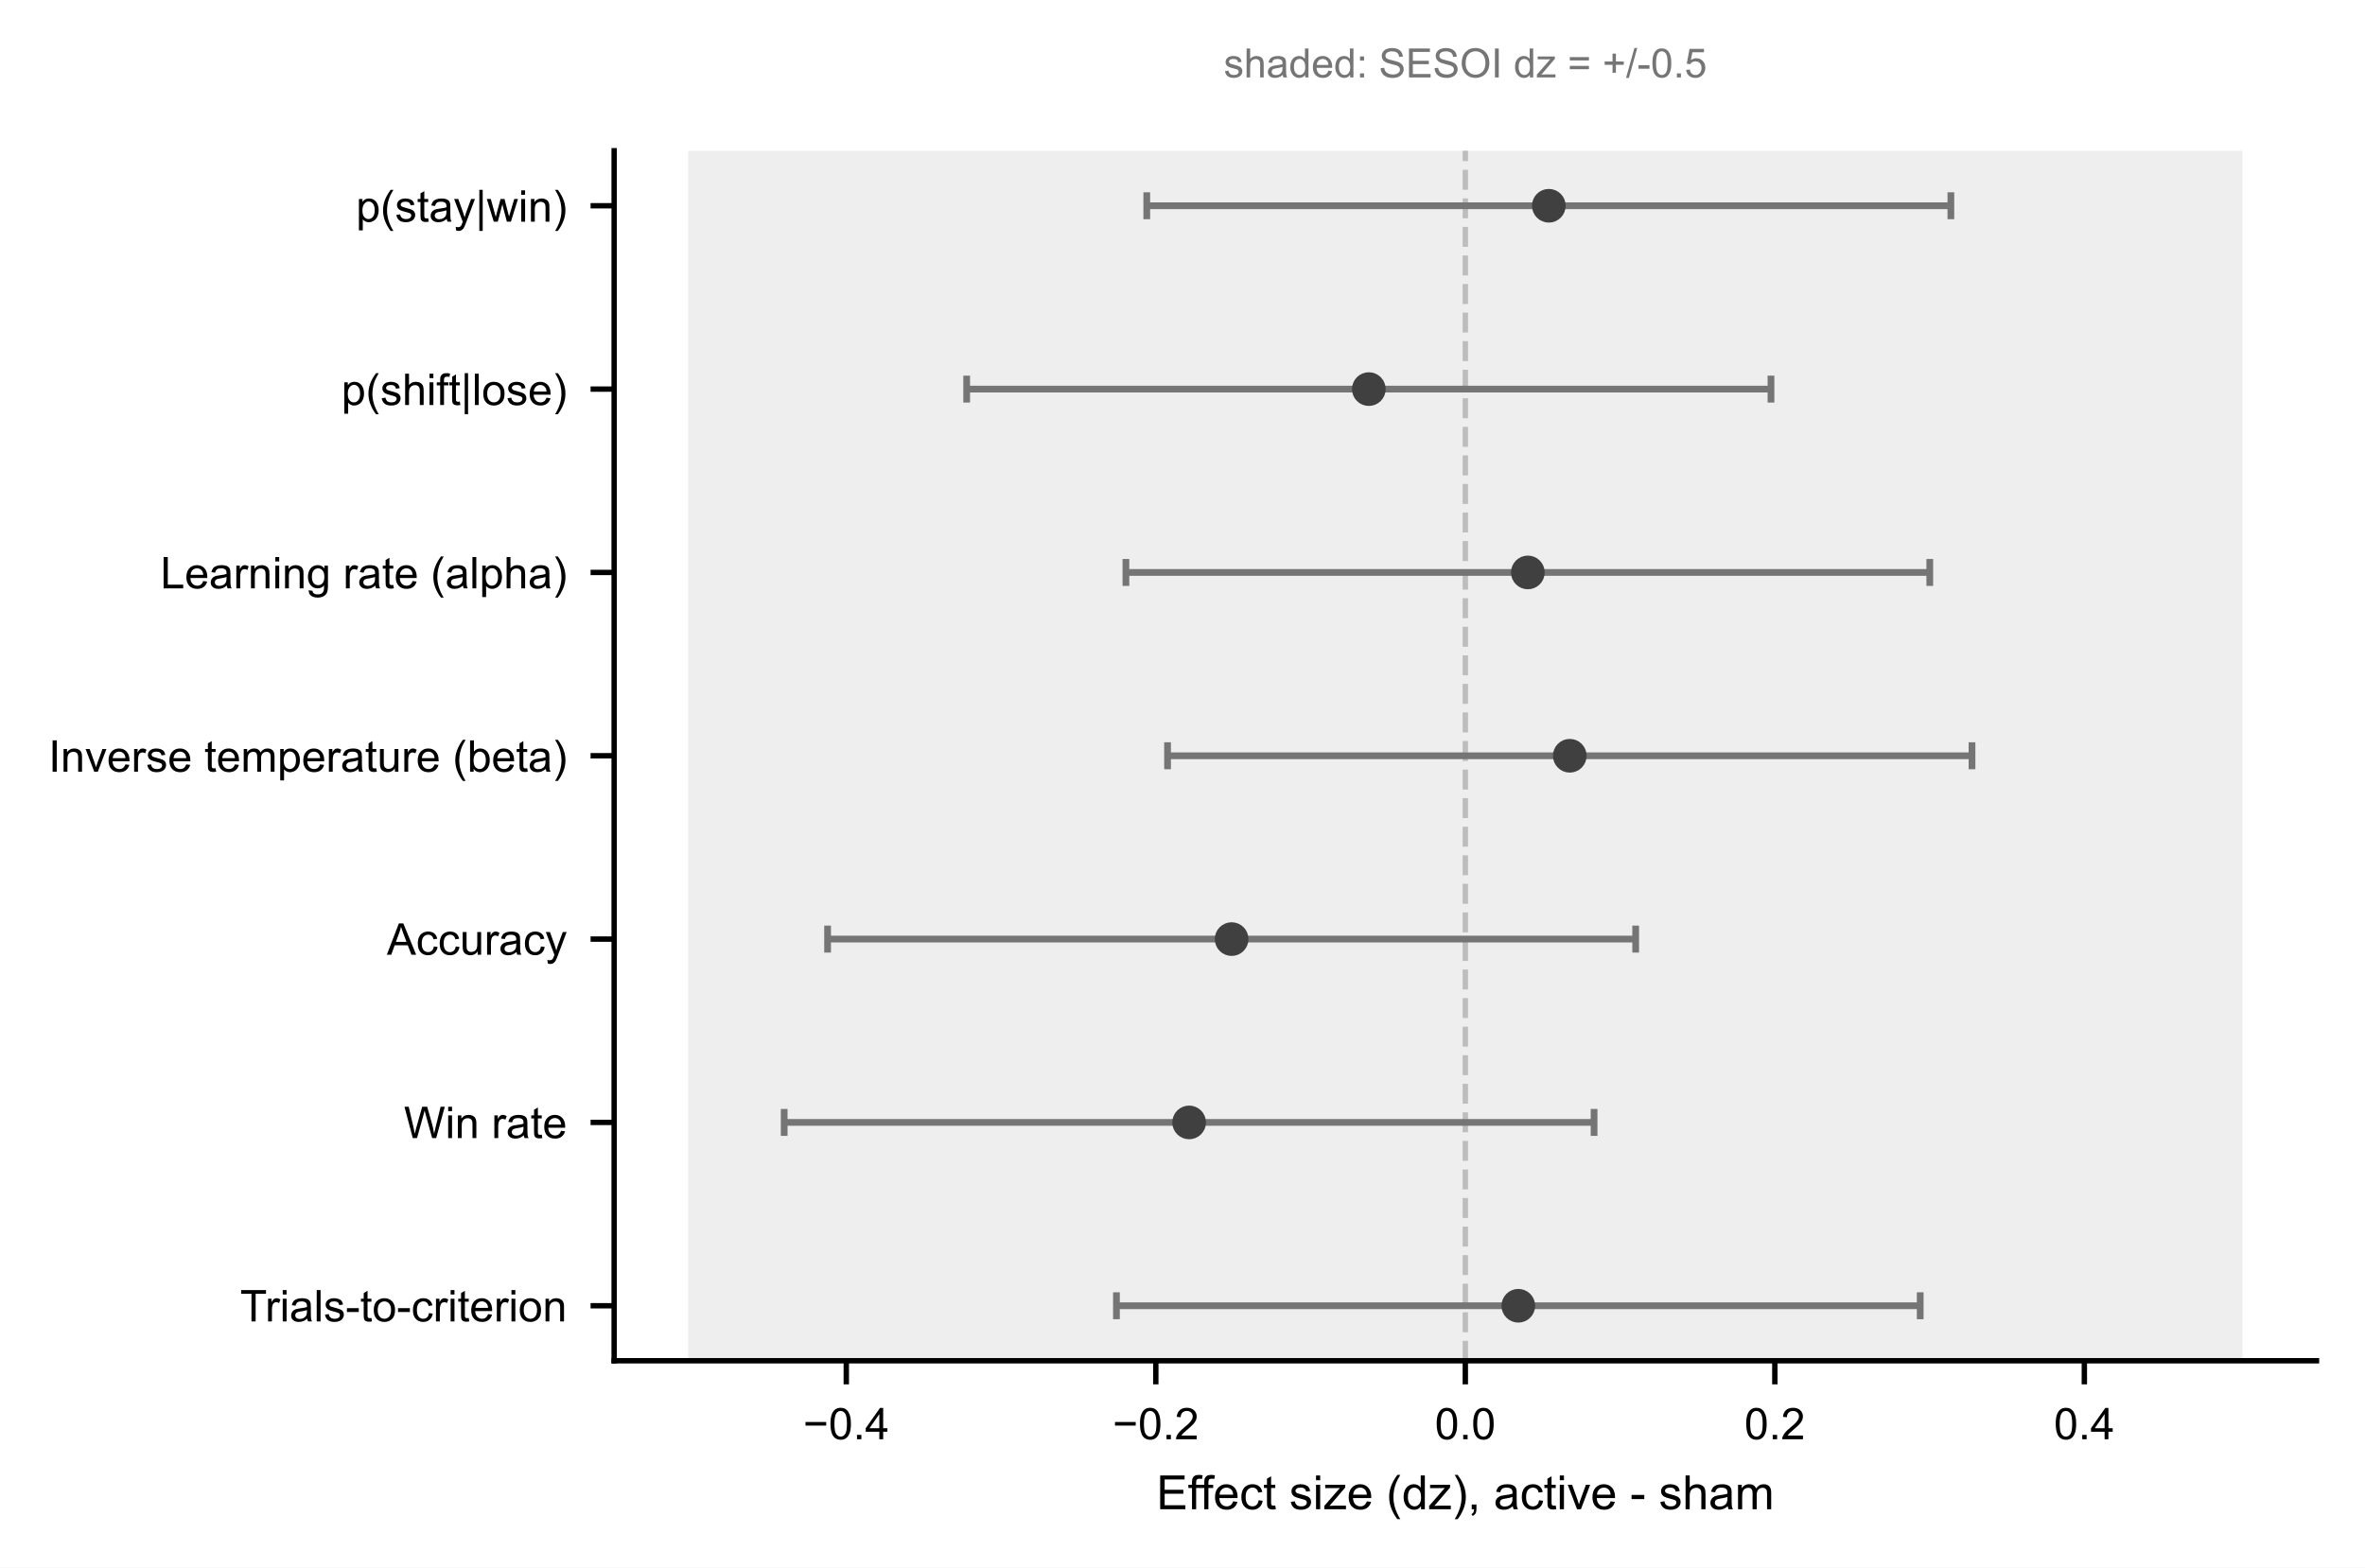
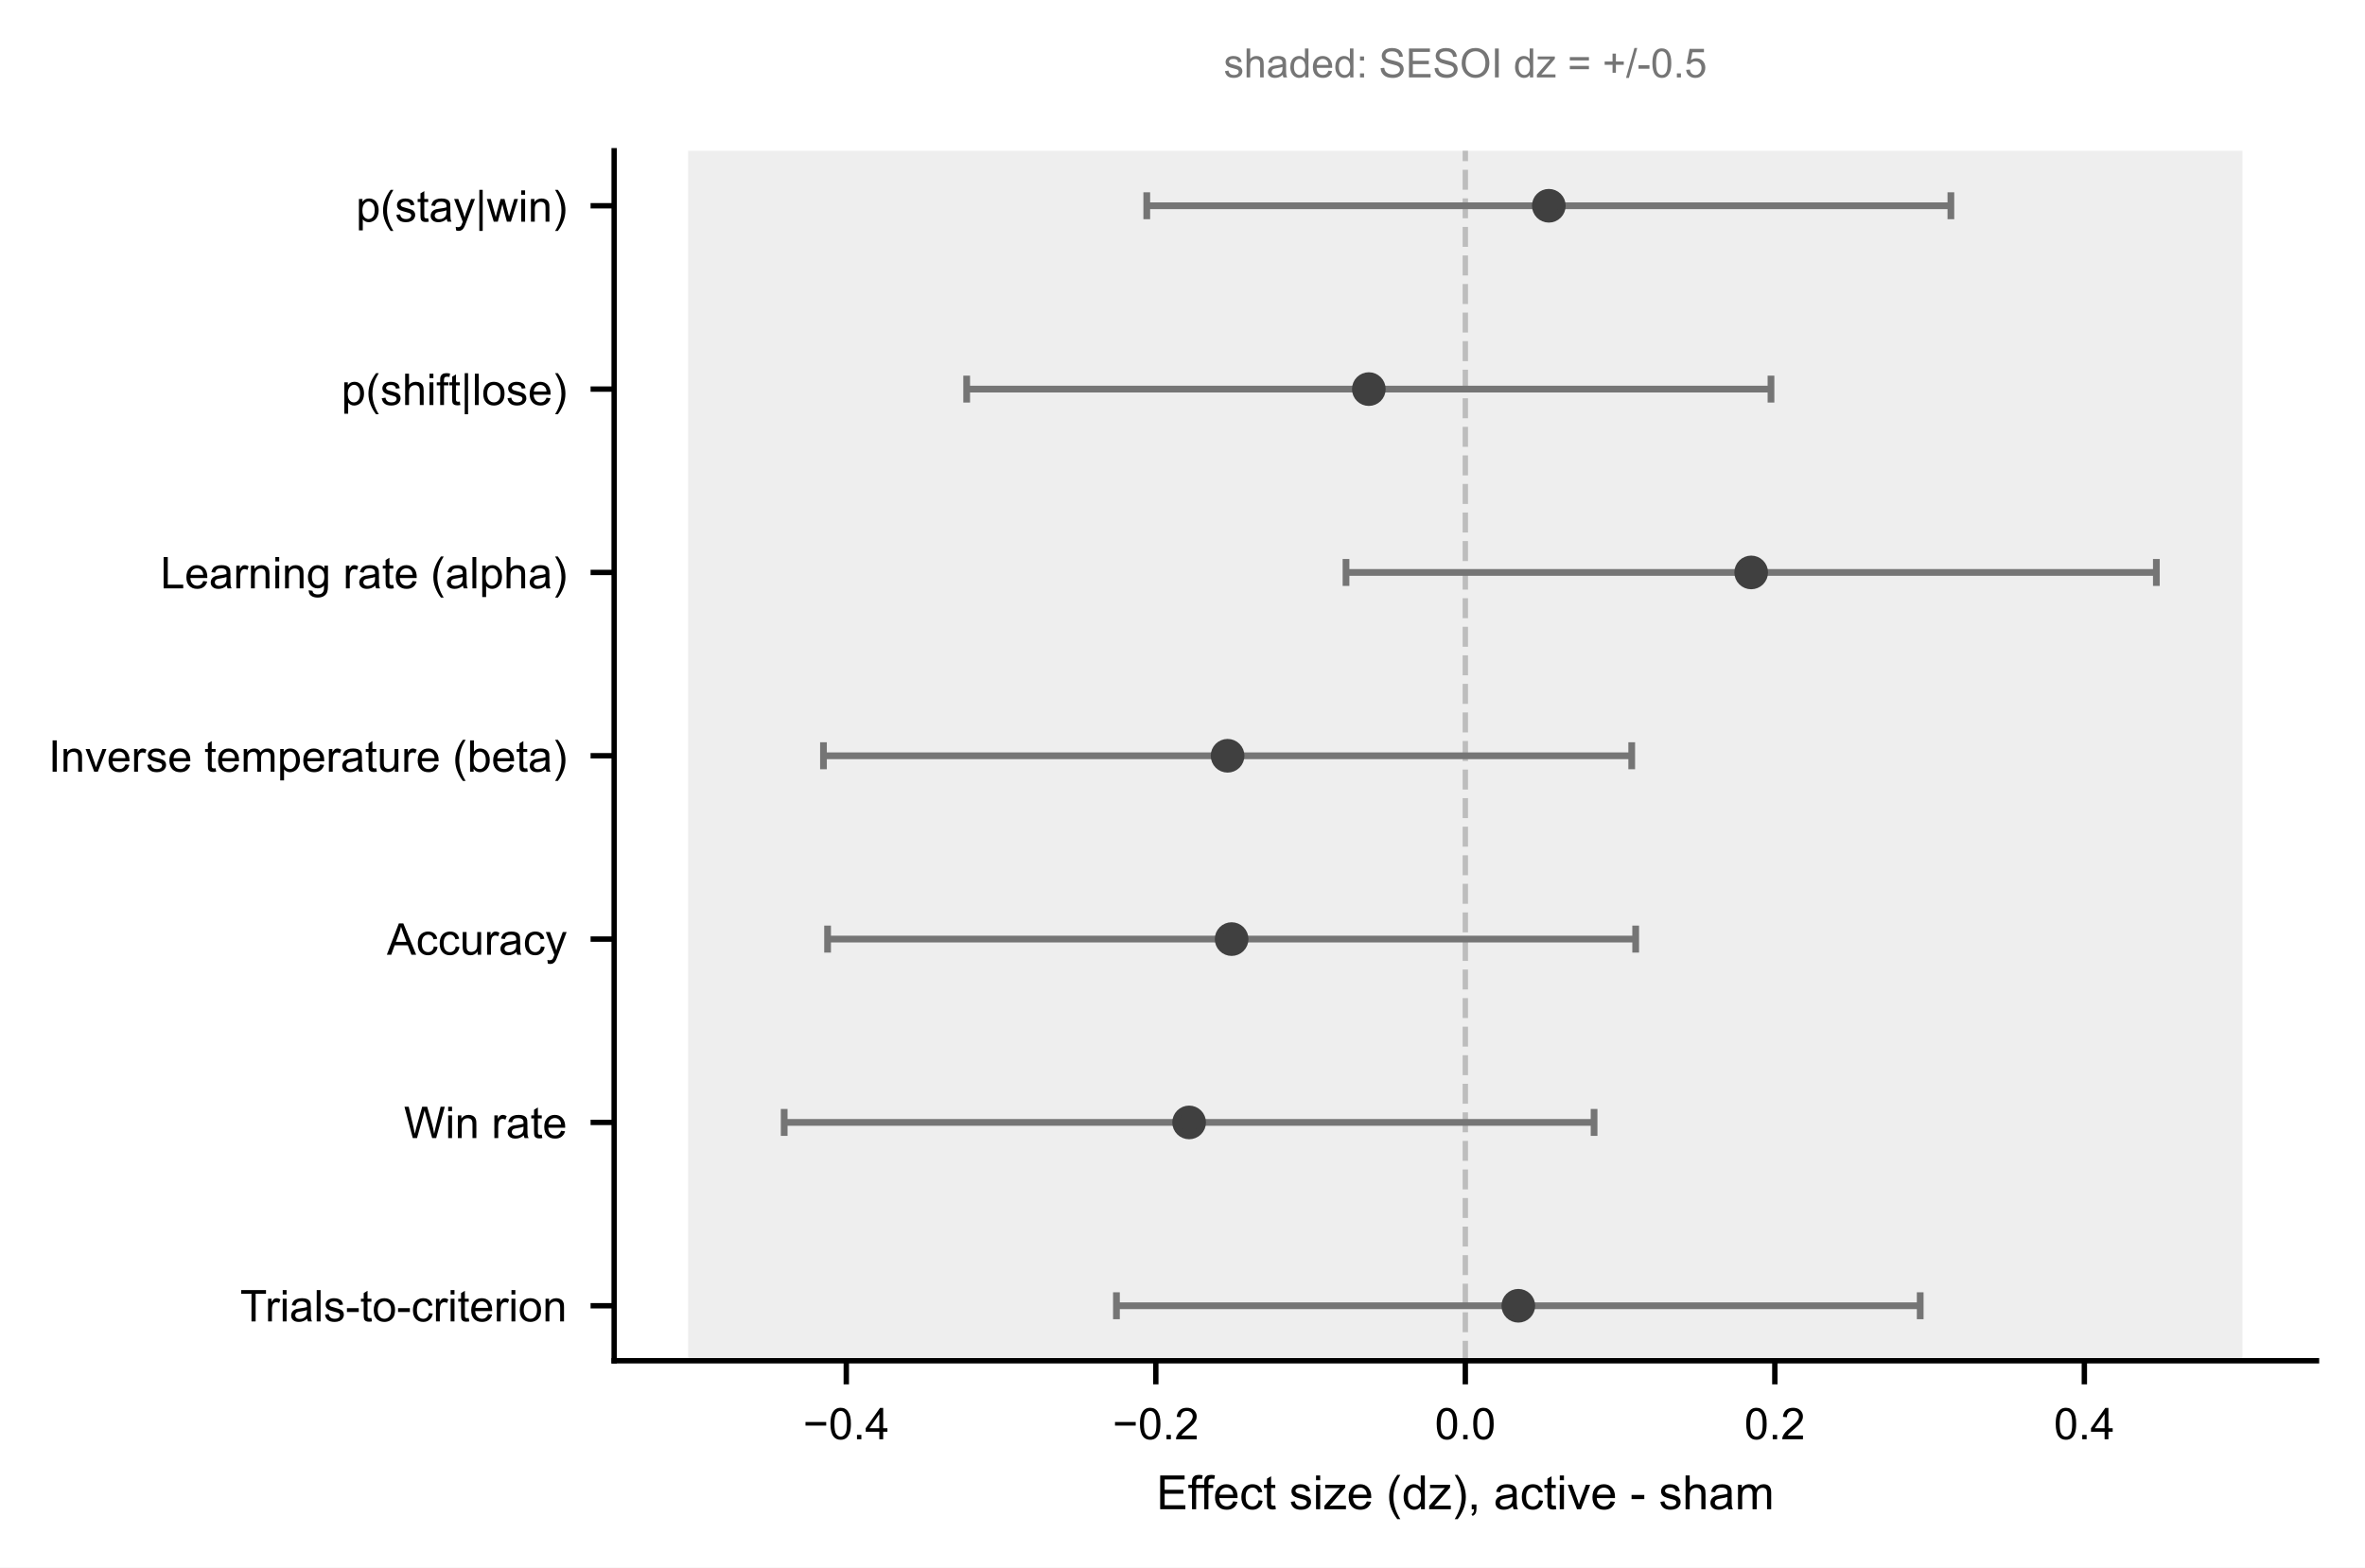
<svg xmlns="http://www.w3.org/2000/svg" xmlns:xlink="http://www.w3.org/1999/xlink" width="350.984pt" height="232.72pt" viewBox="0 0 350.984 232.72" version="1.1">
  <defs>
    <style type="text/css">*{stroke-linejoin: round; stroke-linecap: butt}</style>
  </defs>
  <g id="figure_1">
    <g id="patch_1">
      <path d="M 0 232.72  L 350.984 232.72  L 350.984 0  L 0 0  z " style="fill: #ffffff" />
    </g>
    <g id="axes_1">
      <g id="patch_2">
        <path d="M 91.146 202.007  L 343.784 202.007  L 343.784 22.381  L 91.146 22.381  z " style="fill: #ffffff" />
      </g>
      <g id="line2d_1">
-         <path d="M 217.465 202.007  L 217.465 22.381  " clip-path="url(#pb0125f6869)" style="fill: none; stroke-dasharray: 2.96,1.28; stroke-dashoffset: 0; stroke: #bdbdbd; stroke-width: 0.8" />
+         <path d="M 217.465 202.007  L 217.465 22.381  " clip-path="url(#p727f8e18e3)" style="fill: none; stroke-dasharray: 2.96,1.28; stroke-dashoffset: 0; stroke: #bdbdbd; stroke-width: 0.8" />
      </g>
      <g id="patch_3">
-         <path d="M 102.629 202.007  L 332.3 202.007  L 332.3 22.381  L 102.629 22.381  z " clip-path="url(#pb0125f6869)" style="fill: #bdbdbd; opacity: 0.25; stroke: #bdbdbd; stroke-linejoin: miter" />
+         <path d="M 102.629 202.007  L 332.3 202.007  L 332.3 22.381  L 102.629 22.381  z " clip-path="url(#p727f8e18e3)" style="fill: #bdbdbd; opacity: 0.25; stroke: #bdbdbd; stroke-linejoin: miter" />
      </g>
      <g id="matplotlib.axis_1">
        <g id="xtick_1">
          <g id="line2d_2">
            <defs>
-               <path id="mda15a20a2f" d="M 0 0  L 0 3.5  " style="stroke: #000000; stroke-width: 0.8" />
+               <path id="m4a86d0049e" d="M 0 0  L 0 3.5  " style="stroke: #000000; stroke-width: 0.8" />
            </defs>
            <g>
-               <use xlink:href="#mda15a20a2f" x="125.596" y="202.007" style="stroke: #000000; stroke-width: 0.8" />
+               <use xlink:href="#m4a86d0049e" x="125.596" y="202.007" style="stroke: #000000; stroke-width: 0.8" />
            </g>
          </g>
          <g id="text_1">
            <g transform="translate(119.1807 213.6593) scale(0.065 -0.065)">
              <defs>
                <path id="ArialMT-2212" d="M 3381 1997  L 356 1997  L 356 2522  L 3381 2522  L 3381 1997  z " transform="scale(0.015625)" />
                <path id="ArialMT-30" d="M 266 2259  Q 266 3072 433 3567  Q 600 4063 929 4331  Q 1259 4600 1759 4600  Q 2128 4600 2406 4451  Q 2684 4303 2865 4023  Q 3047 3744 3150 3342  Q 3253 2941 3253 2259  Q 3253 1453 3087 958  Q 2922 463 2592 192  Q 2263 -78 1759 -78  Q 1097 -78 719 397  Q 266 969 266 2259  z M 844 2259  Q 844 1131 1108 757  Q 1372 384 1759 384  Q 2147 384 2411 759  Q 2675 1134 2675 2259  Q 2675 3391 2411 3762  Q 2147 4134 1753 4134  Q 1366 4134 1134 3806  Q 844 3388 844 2259  z " transform="scale(0.015625)" />
                <path id="ArialMT-2e" d="M 581 0  L 581 641  L 1222 641  L 1222 0  L 581 0  z " transform="scale(0.015625)" />
                <path id="ArialMT-34" d="M 2069 0  L 2069 1097  L 81 1097  L 81 1613  L 2172 4581  L 2631 4581  L 2631 1613  L 3250 1613  L 3250 1097  L 2631 1097  L 2631 0  L 2069 0  z M 2069 1613  L 2069 3678  L 634 1613  L 2069 1613  z " transform="scale(0.015625)" />
              </defs>
              <use xlink:href="#ArialMT-2212" />
              <use xlink:href="#ArialMT-30" x="58.398" />
              <use xlink:href="#ArialMT-2e" x="114.014" />
              <use xlink:href="#ArialMT-34" x="141.797" />
            </g>
          </g>
        </g>
        <g id="xtick_2">
          <g id="line2d_3">
            <g>
-               <use xlink:href="#mda15a20a2f" x="171.531" y="202.007" style="stroke: #000000; stroke-width: 0.8" />
+               <use xlink:href="#m4a86d0049e" x="171.531" y="202.007" style="stroke: #000000; stroke-width: 0.8" />
            </g>
          </g>
          <g id="text_2">
            <g transform="translate(165.1148 213.6593) scale(0.065 -0.065)">
              <defs>
                <path id="ArialMT-32" d="M 3222 541  L 3222 0  L 194 0  Q 188 203 259 391  Q 375 700 629 1000  Q 884 1300 1366 1694  Q 2113 2306 2375 2664  Q 2638 3022 2638 3341  Q 2638 3675 2398 3904  Q 2159 4134 1775 4134  Q 1369 4134 1125 3890  Q 881 3647 878 3216  L 300 3275  Q 359 3922 746 4261  Q 1134 4600 1788 4600  Q 2447 4600 2831 4234  Q 3216 3869 3216 3328  Q 3216 3053 3103 2787  Q 2991 2522 2730 2228  Q 2469 1934 1863 1422  Q 1356 997 1212 845  Q 1069 694 975 541  L 3222 541  z " transform="scale(0.015625)" />
              </defs>
              <use xlink:href="#ArialMT-2212" />
              <use xlink:href="#ArialMT-30" x="58.398" />
              <use xlink:href="#ArialMT-2e" x="114.014" />
              <use xlink:href="#ArialMT-32" x="141.797" />
            </g>
          </g>
        </g>
        <g id="xtick_3">
          <g id="line2d_4">
            <g>
-               <use xlink:href="#mda15a20a2f" x="217.465" y="202.007" style="stroke: #000000; stroke-width: 0.8" />
+               <use xlink:href="#m4a86d0049e" x="217.465" y="202.007" style="stroke: #000000; stroke-width: 0.8" />
            </g>
          </g>
          <g id="text_3">
            <g transform="translate(212.9472 213.6593) scale(0.065 -0.065)">
              <use xlink:href="#ArialMT-30" />
              <use xlink:href="#ArialMT-2e" x="55.615" />
              <use xlink:href="#ArialMT-30" x="83.398" />
            </g>
          </g>
        </g>
        <g id="xtick_4">
          <g id="line2d_5">
            <g>
-               <use xlink:href="#mda15a20a2f" x="263.399" y="202.007" style="stroke: #000000; stroke-width: 0.8" />
+               <use xlink:href="#m4a86d0049e" x="263.399" y="202.007" style="stroke: #000000; stroke-width: 0.8" />
            </g>
          </g>
          <g id="text_4">
            <g transform="translate(258.8813 213.6593) scale(0.065 -0.065)">
              <use xlink:href="#ArialMT-30" />
              <use xlink:href="#ArialMT-2e" x="55.615" />
              <use xlink:href="#ArialMT-32" x="83.398" />
            </g>
          </g>
        </g>
        <g id="xtick_5">
          <g id="line2d_6">
            <g>
-               <use xlink:href="#mda15a20a2f" x="309.333" y="202.007" style="stroke: #000000; stroke-width: 0.8" />
+               <use xlink:href="#m4a86d0049e" x="309.333" y="202.007" style="stroke: #000000; stroke-width: 0.8" />
            </g>
          </g>
          <g id="text_5">
            <g transform="translate(304.8155 213.6593) scale(0.065 -0.065)">
              <use xlink:href="#ArialMT-30" />
              <use xlink:href="#ArialMT-2e" x="55.615" />
              <use xlink:href="#ArialMT-34" x="83.398" />
            </g>
          </g>
        </g>
        <g id="text_6">
          <g transform="translate(171.6267 224.0469) scale(0.07 -0.07)">
            <defs>
              <path id="ArialMT-45" d="M 506 0  L 506 4581  L 3819 4581  L 3819 4041  L 1113 4041  L 1113 2638  L 3647 2638  L 3647 2100  L 1113 2100  L 1113 541  L 3925 541  L 3925 0  L 506 0  z " transform="scale(0.015625)" />
              <path id="ArialMT-66" d="M 556 0  L 556 2881  L 59 2881  L 59 3319  L 556 3319  L 556 3672  Q 556 4006 616 4169  Q 697 4388 901 4523  Q 1106 4659 1475 4659  Q 1713 4659 2000 4603  L 1916 4113  Q 1741 4144 1584 4144  Q 1328 4144 1222 4034  Q 1116 3925 1116 3625  L 1116 3319  L 1763 3319  L 1763 2881  L 1116 2881  L 1116 0  L 556 0  z " transform="scale(0.015625)" />
              <path id="ArialMT-65" d="M 2694 1069  L 3275 997  Q 3138 488 2766 206  Q 2394 -75 1816 -75  Q 1088 -75 661 373  Q 234 822 234 1631  Q 234 2469 665 2931  Q 1097 3394 1784 3394  Q 2450 3394 2872 2941  Q 3294 2488 3294 1666  Q 3294 1616 3291 1516  L 816 1516  Q 847 969 1125 678  Q 1403 388 1819 388  Q 2128 388 2347 550  Q 2566 713 2694 1069  z M 847 1978  L 2700 1978  Q 2663 2397 2488 2606  Q 2219 2931 1791 2931  Q 1403 2931 1139 2672  Q 875 2413 847 1978  z " transform="scale(0.015625)" />
              <path id="ArialMT-63" d="M 2588 1216  L 3141 1144  Q 3050 572 2676 248  Q 2303 -75 1759 -75  Q 1078 -75 664 370  Q 250 816 250 1647  Q 250 2184 428 2587  Q 606 2991 970 3192  Q 1334 3394 1763 3394  Q 2303 3394 2647 3120  Q 2991 2847 3088 2344  L 2541 2259  Q 2463 2594 2264 2762  Q 2066 2931 1784 2931  Q 1359 2931 1093 2626  Q 828 2322 828 1663  Q 828 994 1084 691  Q 1341 388 1753 388  Q 2084 388 2306 591  Q 2528 794 2588 1216  z " transform="scale(0.015625)" />
              <path id="ArialMT-74" d="M 1650 503  L 1731 6  Q 1494 -44 1306 -44  Q 1000 -44 831 53  Q 663 150 594 308  Q 525 466 525 972  L 525 2881  L 113 2881  L 113 3319  L 525 3319  L 525 4141  L 1084 4478  L 1084 3319  L 1650 3319  L 1650 2881  L 1084 2881  L 1084 941  Q 1084 700 1114 631  Q 1144 563 1211 522  Q 1278 481 1403 481  Q 1497 481 1650 503  z " transform="scale(0.015625)" />
              <path id="ArialMT-20" transform="scale(0.015625)" />
              <path id="ArialMT-73" d="M 197 991  L 753 1078  Q 800 744 1014 566  Q 1228 388 1613 388  Q 2000 388 2187 545  Q 2375 703 2375 916  Q 2375 1106 2209 1216  Q 2094 1291 1634 1406  Q 1016 1563 777 1677  Q 538 1791 414 1992  Q 291 2194 291 2438  Q 291 2659 392 2848  Q 494 3038 669 3163  Q 800 3259 1026 3326  Q 1253 3394 1513 3394  Q 1903 3394 2198 3281  Q 2494 3169 2634 2976  Q 2775 2784 2828 2463  L 2278 2388  Q 2241 2644 2061 2787  Q 1881 2931 1553 2931  Q 1166 2931 1000 2803  Q 834 2675 834 2503  Q 834 2394 903 2306  Q 972 2216 1119 2156  Q 1203 2125 1616 2013  Q 2213 1853 2448 1751  Q 2684 1650 2818 1456  Q 2953 1263 2953 975  Q 2953 694 2789 445  Q 2625 197 2315 61  Q 2006 -75 1616 -75  Q 969 -75 630 194  Q 291 463 197 991  z " transform="scale(0.015625)" />
              <path id="ArialMT-69" d="M 425 3934  L 425 4581  L 988 4581  L 988 3934  L 425 3934  z M 425 0  L 425 3319  L 988 3319  L 988 0  L 425 0  z " transform="scale(0.015625)" />
              <path id="ArialMT-7a" d="M 125 0  L 125 456  L 2238 2881  Q 1878 2863 1603 2863  L 250 2863  L 250 3319  L 2963 3319  L 2963 2947  L 1166 841  L 819 456  Q 1197 484 1528 484  L 3063 484  L 3063 0  L 125 0  z " transform="scale(0.015625)" />
              <path id="ArialMT-28" d="M 1497 -1347  Q 1031 -759 709 28  Q 388 816 388 1659  Q 388 2403 628 3084  Q 909 3875 1497 4659  L 1900 4659  Q 1522 4009 1400 3731  Q 1209 3300 1100 2831  Q 966 2247 966 1656  Q 966 153 1900 -1347  L 1497 -1347  z " transform="scale(0.015625)" />
              <path id="ArialMT-64" d="M 2575 0  L 2575 419  Q 2259 -75 1647 -75  Q 1250 -75 917 144  Q 584 363 401 755  Q 219 1147 219 1656  Q 219 2153 384 2558  Q 550 2963 881 3178  Q 1213 3394 1622 3394  Q 1922 3394 2156 3267  Q 2391 3141 2538 2938  L 2538 4581  L 3097 4581  L 3097 0  L 2575 0  z M 797 1656  Q 797 1019 1065 703  Q 1334 388 1700 388  Q 2069 388 2326 689  Q 2584 991 2584 1609  Q 2584 2291 2321 2609  Q 2059 2928 1675 2928  Q 1300 2928 1048 2622  Q 797 2316 797 1656  z " transform="scale(0.015625)" />
              <path id="ArialMT-29" d="M 791 -1347  L 388 -1347  Q 1322 153 1322 1656  Q 1322 2244 1188 2822  Q 1081 3291 891 3722  Q 769 4003 388 4659  L 791 4659  Q 1378 3875 1659 3084  Q 1900 2403 1900 1659  Q 1900 816 1576 28  Q 1253 -759 791 -1347  z " transform="scale(0.015625)" />
              <path id="ArialMT-2c" d="M 569 0  L 569 641  L 1209 641  L 1209 0  Q 1209 -353 1084 -570  Q 959 -788 688 -906  L 531 -666  Q 709 -588 793 -436  Q 878 -284 888 0  L 569 0  z " transform="scale(0.015625)" />
              <path id="ArialMT-61" d="M 2588 409  Q 2275 144 1986 34  Q 1697 -75 1366 -75  Q 819 -75 525 192  Q 231 459 231 875  Q 231 1119 342 1320  Q 453 1522 633 1644  Q 813 1766 1038 1828  Q 1203 1872 1538 1913  Q 2219 1994 2541 2106  Q 2544 2222 2544 2253  Q 2544 2597 2384 2738  Q 2169 2928 1744 2928  Q 1347 2928 1158 2789  Q 969 2650 878 2297  L 328 2372  Q 403 2725 575 2942  Q 747 3159 1072 3276  Q 1397 3394 1825 3394  Q 2250 3394 2515 3294  Q 2781 3194 2906 3042  Q 3031 2891 3081 2659  Q 3109 2516 3109 2141  L 3109 1391  Q 3109 606 3145 398  Q 3181 191 3288 0  L 2700 0  Q 2613 175 2588 409  z M 2541 1666  Q 2234 1541 1622 1453  Q 1275 1403 1131 1340  Q 988 1278 909 1158  Q 831 1038 831 891  Q 831 666 1001 516  Q 1172 366 1500 366  Q 1825 366 2078 508  Q 2331 650 2450 897  Q 2541 1088 2541 1459  L 2541 1666  z " transform="scale(0.015625)" />
              <path id="ArialMT-76" d="M 1344 0  L 81 3319  L 675 3319  L 1388 1331  Q 1503 1009 1600 663  Q 1675 925 1809 1294  L 2547 3319  L 3125 3319  L 1869 0  L 1344 0  z " transform="scale(0.015625)" />
              <path id="ArialMT-2d" d="M 203 1375  L 203 1941  L 1931 1941  L 1931 1375  L 203 1375  z " transform="scale(0.015625)" />
              <path id="ArialMT-68" d="M 422 0  L 422 4581  L 984 4581  L 984 2938  Q 1378 3394 1978 3394  Q 2347 3394 2619 3248  Q 2891 3103 3008 2847  Q 3125 2591 3125 2103  L 3125 0  L 2563 0  L 2563 2103  Q 2563 2525 2380 2717  Q 2197 2909 1863 2909  Q 1613 2909 1392 2779  Q 1172 2650 1078 2428  Q 984 2206 984 1816  L 984 0  L 422 0  z " transform="scale(0.015625)" />
              <path id="ArialMT-6d" d="M 422 0  L 422 3319  L 925 3319  L 925 2853  Q 1081 3097 1340 3245  Q 1600 3394 1931 3394  Q 2300 3394 2536 3241  Q 2772 3088 2869 2813  Q 3263 3394 3894 3394  Q 4388 3394 4653 3120  Q 4919 2847 4919 2278  L 4919 0  L 4359 0  L 4359 2091  Q 4359 2428 4304 2576  Q 4250 2725 4106 2815  Q 3963 2906 3769 2906  Q 3419 2906 3187 2673  Q 2956 2441 2956 1928  L 2956 0  L 2394 0  L 2394 2156  Q 2394 2531 2256 2718  Q 2119 2906 1806 2906  Q 1569 2906 1367 2781  Q 1166 2656 1075 2415  Q 984 2175 984 1722  L 984 0  L 422 0  z " transform="scale(0.015625)" />
            </defs>
            <use xlink:href="#ArialMT-45" />
            <use xlink:href="#ArialMT-66" x="66.699" />
            <use xlink:href="#ArialMT-66" x="92.732" />
            <use xlink:href="#ArialMT-65" x="120.516" />
            <use xlink:href="#ArialMT-63" x="176.131" />
            <use xlink:href="#ArialMT-74" x="226.131" />
            <use xlink:href="#ArialMT-20" x="253.914" />
            <use xlink:href="#ArialMT-73" x="281.697" />
            <use xlink:href="#ArialMT-69" x="331.697" />
            <use xlink:href="#ArialMT-7a" x="353.914" />
            <use xlink:href="#ArialMT-65" x="403.914" />
            <use xlink:href="#ArialMT-20" x="459.529" />
            <use xlink:href="#ArialMT-28" x="487.312" />
            <use xlink:href="#ArialMT-64" x="520.613" />
            <use xlink:href="#ArialMT-7a" x="576.229" />
            <use xlink:href="#ArialMT-29" x="626.229" />
            <use xlink:href="#ArialMT-2c" x="659.529" />
            <use xlink:href="#ArialMT-20" x="687.312" />
            <use xlink:href="#ArialMT-61" x="715.096" />
            <use xlink:href="#ArialMT-63" x="770.711" />
            <use xlink:href="#ArialMT-74" x="820.711" />
            <use xlink:href="#ArialMT-69" x="848.494" />
            <use xlink:href="#ArialMT-76" x="870.711" />
            <use xlink:href="#ArialMT-65" x="920.711" />
            <use xlink:href="#ArialMT-20" x="976.326" />
            <use xlink:href="#ArialMT-2d" x="1004.109" />
            <use xlink:href="#ArialMT-20" x="1037.41" />
            <use xlink:href="#ArialMT-73" x="1065.193" />
            <use xlink:href="#ArialMT-68" x="1115.193" />
            <use xlink:href="#ArialMT-61" x="1170.809" />
            <use xlink:href="#ArialMT-6d" x="1226.424" />
          </g>
        </g>
      </g>
      <g id="matplotlib.axis_2">
        <g id="ytick_1">
          <g id="line2d_7">
            <defs>
-               <path id="m551f72ba8b" d="M 0 0  L -3.5 0  " style="stroke: #000000; stroke-width: 0.8" />
+               <path id="m907df550c0" d="M 0 0  L -3.5 0  " style="stroke: #000000; stroke-width: 0.8" />
            </defs>
            <g>
-               <use xlink:href="#m551f72ba8b" x="91.146" y="193.842" style="stroke: #000000; stroke-width: 0.8" />
+               <use xlink:href="#m907df550c0" x="91.146" y="193.842" style="stroke: #000000; stroke-width: 0.8" />
            </g>
          </g>
          <g id="text_7">
            <g transform="translate(35.63648 196.1682) scale(0.065 -0.065)">
              <defs>
                <path id="ArialMT-54" d="M 1659 0  L 1659 4041  L 150 4041  L 150 4581  L 3781 4581  L 3781 4041  L 2266 4041  L 2266 0  L 1659 0  z " transform="scale(0.015625)" />
                <path id="ArialMT-72" d="M 416 0  L 416 3319  L 922 3319  L 922 2816  Q 1116 3169 1280 3281  Q 1444 3394 1641 3394  Q 1925 3394 2219 3213  L 2025 2691  Q 1819 2813 1613 2813  Q 1428 2813 1281 2702  Q 1134 2591 1072 2394  Q 978 2094 978 1738  L 978 0  L 416 0  z " transform="scale(0.015625)" />
                <path id="ArialMT-6c" d="M 409 0  L 409 4581  L 972 4581  L 972 0  L 409 0  z " transform="scale(0.015625)" />
                <path id="ArialMT-6f" d="M 213 1659  Q 213 2581 725 3025  Q 1153 3394 1769 3394  Q 2453 3394 2887 2945  Q 3322 2497 3322 1706  Q 3322 1066 3130 698  Q 2938 331 2570 128  Q 2203 -75 1769 -75  Q 1072 -75 642 372  Q 213 819 213 1659  z M 791 1659  Q 791 1022 1069 705  Q 1347 388 1769 388  Q 2188 388 2466 706  Q 2744 1025 2744 1678  Q 2744 2294 2464 2611  Q 2184 2928 1769 2928  Q 1347 2928 1069 2612  Q 791 2297 791 1659  z " transform="scale(0.015625)" />
                <path id="ArialMT-6e" d="M 422 0  L 422 3319  L 928 3319  L 928 2847  Q 1294 3394 1984 3394  Q 2284 3394 2536 3286  Q 2788 3178 2913 3003  Q 3038 2828 3088 2588  Q 3119 2431 3119 2041  L 3119 0  L 2556 0  L 2556 2019  Q 2556 2363 2490 2533  Q 2425 2703 2258 2804  Q 2091 2906 1866 2906  Q 1506 2906 1245 2678  Q 984 2450 984 1813  L 984 0  L 422 0  z " transform="scale(0.015625)" />
              </defs>
              <use xlink:href="#ArialMT-54" />
              <use xlink:href="#ArialMT-72" x="57.334" />
              <use xlink:href="#ArialMT-69" x="90.635" />
              <use xlink:href="#ArialMT-61" x="112.852" />
              <use xlink:href="#ArialMT-6c" x="168.467" />
              <use xlink:href="#ArialMT-73" x="190.684" />
              <use xlink:href="#ArialMT-2d" x="240.684" />
              <use xlink:href="#ArialMT-74" x="273.984" />
              <use xlink:href="#ArialMT-6f" x="301.768" />
              <use xlink:href="#ArialMT-2d" x="357.383" />
              <use xlink:href="#ArialMT-63" x="390.684" />
              <use xlink:href="#ArialMT-72" x="440.684" />
              <use xlink:href="#ArialMT-69" x="473.984" />
              <use xlink:href="#ArialMT-74" x="496.201" />
              <use xlink:href="#ArialMT-65" x="523.984" />
              <use xlink:href="#ArialMT-72" x="579.6" />
              <use xlink:href="#ArialMT-69" x="612.9" />
              <use xlink:href="#ArialMT-6f" x="635.117" />
              <use xlink:href="#ArialMT-6e" x="690.732" />
            </g>
          </g>
        </g>
        <g id="ytick_2">
          <g id="line2d_8">
            <g>
-               <use xlink:href="#m551f72ba8b" x="91.146" y="166.626" style="stroke: #000000; stroke-width: 0.8" />
+               <use xlink:href="#m907df550c0" x="91.146" y="166.626" style="stroke: #000000; stroke-width: 0.8" />
            </g>
          </g>
          <g id="text_8">
            <g transform="translate(59.94648 168.9522) scale(0.065 -0.065)">
              <defs>
                <path id="ArialMT-57" d="M 1294 0  L 78 4581  L 700 4581  L 1397 1578  Q 1509 1106 1591 641  Q 1766 1375 1797 1488  L 2669 4581  L 3400 4581  L 4056 2263  Q 4303 1400 4413 641  Q 4500 1075 4641 1638  L 5359 4581  L 5969 4581  L 4713 0  L 4128 0  L 3163 3491  Q 3041 3928 3019 4028  Q 2947 3713 2884 3491  L 1913 0  L 1294 0  z " transform="scale(0.015625)" />
              </defs>
              <use xlink:href="#ArialMT-57" />
              <use xlink:href="#ArialMT-69" x="94.385" />
              <use xlink:href="#ArialMT-6e" x="116.602" />
              <use xlink:href="#ArialMT-20" x="172.217" />
              <use xlink:href="#ArialMT-72" x="200" />
              <use xlink:href="#ArialMT-61" x="233.301" />
              <use xlink:href="#ArialMT-74" x="288.916" />
              <use xlink:href="#ArialMT-65" x="316.699" />
            </g>
          </g>
        </g>
        <g id="ytick_3">
          <g id="line2d_9">
            <g>
-               <use xlink:href="#m551f72ba8b" x="91.146" y="139.41" style="stroke: #000000; stroke-width: 0.8" />
+               <use xlink:href="#m907df550c0" x="91.146" y="139.41" style="stroke: #000000; stroke-width: 0.8" />
            </g>
          </g>
          <g id="text_9">
            <g transform="translate(57.41656 141.7362) scale(0.065 -0.065)">
              <defs>
                <path id="ArialMT-41" d="M -9 0  L 1750 4581  L 2403 4581  L 4278 0  L 3588 0  L 3053 1388  L 1138 1388  L 634 0  L -9 0  z M 1313 1881  L 2866 1881  L 2388 3150  Q 2169 3728 2063 4100  Q 1975 3659 1816 3225  L 1313 1881  z " transform="scale(0.015625)" />
                <path id="ArialMT-75" d="M 2597 0  L 2597 488  Q 2209 -75 1544 -75  Q 1250 -75 995 37  Q 741 150 617 320  Q 494 491 444 738  Q 409 903 409 1263  L 409 3319  L 972 3319  L 972 1478  Q 972 1038 1006 884  Q 1059 663 1231 536  Q 1403 409 1656 409  Q 1909 409 2131 539  Q 2353 669 2445 892  Q 2538 1116 2538 1541  L 2538 3319  L 3100 3319  L 3100 0  L 2597 0  z " transform="scale(0.015625)" />
                <path id="ArialMT-79" d="M 397 -1278  L 334 -750  Q 519 -800 656 -800  Q 844 -800 956 -737  Q 1069 -675 1141 -563  Q 1194 -478 1313 -144  Q 1328 -97 1363 -6  L 103 3319  L 709 3319  L 1400 1397  Q 1534 1031 1641 628  Q 1738 1016 1872 1384  L 2581 3319  L 3144 3319  L 1881 -56  Q 1678 -603 1566 -809  Q 1416 -1088 1222 -1217  Q 1028 -1347 759 -1347  Q 597 -1347 397 -1278  z " transform="scale(0.015625)" />
              </defs>
              <use xlink:href="#ArialMT-41" />
              <use xlink:href="#ArialMT-63" x="66.699" />
              <use xlink:href="#ArialMT-63" x="116.699" />
              <use xlink:href="#ArialMT-75" x="166.699" />
              <use xlink:href="#ArialMT-72" x="222.314" />
              <use xlink:href="#ArialMT-61" x="255.615" />
              <use xlink:href="#ArialMT-63" x="311.23" />
              <use xlink:href="#ArialMT-79" x="361.23" />
            </g>
          </g>
        </g>
        <g id="ytick_4">
          <g id="line2d_10">
            <g>
-               <use xlink:href="#m551f72ba8b" x="91.146" y="112.194" style="stroke: #000000; stroke-width: 0.8" />
+               <use xlink:href="#m907df550c0" x="91.146" y="112.194" style="stroke: #000000; stroke-width: 0.8" />
            </g>
          </g>
          <g id="text_10">
            <g transform="translate(7.2 114.5598) scale(0.065 -0.065)">
              <defs>
                <path id="ArialMT-49" d="M 597 0  L 597 4581  L 1203 4581  L 1203 0  L 597 0  z " transform="scale(0.015625)" />
                <path id="ArialMT-70" d="M 422 -1272  L 422 3319  L 934 3319  L 934 2888  Q 1116 3141 1344 3267  Q 1572 3394 1897 3394  Q 2322 3394 2647 3175  Q 2972 2956 3137 2557  Q 3303 2159 3303 1684  Q 3303 1175 3120 767  Q 2938 359 2589 142  Q 2241 -75 1856 -75  Q 1575 -75 1351 44  Q 1128 163 984 344  L 984 -1272  L 422 -1272  z M 931 1641  Q 931 1000 1190 694  Q 1450 388 1819 388  Q 2194 388 2461 705  Q 2728 1022 2728 1688  Q 2728 2322 2467 2637  Q 2206 2953 1844 2953  Q 1484 2953 1207 2617  Q 931 2281 931 1641  z " transform="scale(0.015625)" />
                <path id="ArialMT-62" d="M 941 0  L 419 0  L 419 4581  L 981 4581  L 981 2947  Q 1338 3394 1891 3394  Q 2197 3394 2470 3270  Q 2744 3147 2920 2923  Q 3097 2700 3197 2384  Q 3297 2069 3297 1709  Q 3297 856 2875 390  Q 2453 -75 1863 -75  Q 1275 -75 941 416  L 941 0  z M 934 1684  Q 934 1088 1097 822  Q 1363 388 1816 388  Q 2184 388 2453 708  Q 2722 1028 2722 1663  Q 2722 2313 2464 2622  Q 2206 2931 1841 2931  Q 1472 2931 1203 2611  Q 934 2291 934 1684  z " transform="scale(0.015625)" />
              </defs>
              <use xlink:href="#ArialMT-49" />
              <use xlink:href="#ArialMT-6e" x="27.783" />
              <use xlink:href="#ArialMT-76" x="83.398" />
              <use xlink:href="#ArialMT-65" x="133.398" />
              <use xlink:href="#ArialMT-72" x="189.014" />
              <use xlink:href="#ArialMT-73" x="222.314" />
              <use xlink:href="#ArialMT-65" x="272.314" />
              <use xlink:href="#ArialMT-20" x="327.93" />
              <use xlink:href="#ArialMT-74" x="355.713" />
              <use xlink:href="#ArialMT-65" x="383.496" />
              <use xlink:href="#ArialMT-6d" x="439.111" />
              <use xlink:href="#ArialMT-70" x="522.412" />
              <use xlink:href="#ArialMT-65" x="578.027" />
              <use xlink:href="#ArialMT-72" x="633.643" />
              <use xlink:href="#ArialMT-61" x="666.943" />
              <use xlink:href="#ArialMT-74" x="722.559" />
              <use xlink:href="#ArialMT-75" x="750.342" />
              <use xlink:href="#ArialMT-72" x="805.957" />
              <use xlink:href="#ArialMT-65" x="839.258" />
              <use xlink:href="#ArialMT-20" x="894.873" />
              <use xlink:href="#ArialMT-28" x="922.656" />
              <use xlink:href="#ArialMT-62" x="955.957" />
              <use xlink:href="#ArialMT-65" x="1011.572" />
              <use xlink:href="#ArialMT-74" x="1067.188" />
              <use xlink:href="#ArialMT-61" x="1094.971" />
              <use xlink:href="#ArialMT-29" x="1150.586" />
            </g>
          </g>
        </g>
        <g id="ytick_5">
          <g id="line2d_11">
            <g>
-               <use xlink:href="#m551f72ba8b" x="91.146" y="84.978" style="stroke: #000000; stroke-width: 0.8" />
+               <use xlink:href="#m907df550c0" x="91.146" y="84.978" style="stroke: #000000; stroke-width: 0.8" />
            </g>
          </g>
          <g id="text_11">
            <g transform="translate(23.8075 87.34379) scale(0.065 -0.065)">
              <defs>
                <path id="ArialMT-4c" d="M 469 0  L 469 4581  L 1075 4581  L 1075 541  L 3331 541  L 3331 0  L 469 0  z " transform="scale(0.015625)" />
                <path id="ArialMT-67" d="M 319 -275  L 866 -356  Q 900 -609 1056 -725  Q 1266 -881 1628 -881  Q 2019 -881 2231 -725  Q 2444 -569 2519 -288  Q 2563 -116 2559 434  Q 2191 0 1641 0  Q 956 0 581 494  Q 206 988 206 1678  Q 206 2153 378 2554  Q 550 2956 876 3175  Q 1203 3394 1644 3394  Q 2231 3394 2613 2919  L 2613 3319  L 3131 3319  L 3131 450  Q 3131 -325 2973 -648  Q 2816 -972 2473 -1159  Q 2131 -1347 1631 -1347  Q 1038 -1347 672 -1080  Q 306 -813 319 -275  z M 784 1719  Q 784 1066 1043 766  Q 1303 466 1694 466  Q 2081 466 2343 764  Q 2606 1063 2606 1700  Q 2606 2309 2336 2618  Q 2066 2928 1684 2928  Q 1309 2928 1046 2623  Q 784 2319 784 1719  z " transform="scale(0.015625)" />
              </defs>
              <use xlink:href="#ArialMT-4c" />
              <use xlink:href="#ArialMT-65" x="55.615" />
              <use xlink:href="#ArialMT-61" x="111.23" />
              <use xlink:href="#ArialMT-72" x="166.846" />
              <use xlink:href="#ArialMT-6e" x="200.146" />
              <use xlink:href="#ArialMT-69" x="255.762" />
              <use xlink:href="#ArialMT-6e" x="277.979" />
              <use xlink:href="#ArialMT-67" x="333.594" />
              <use xlink:href="#ArialMT-20" x="389.209" />
              <use xlink:href="#ArialMT-72" x="416.992" />
              <use xlink:href="#ArialMT-61" x="450.293" />
              <use xlink:href="#ArialMT-74" x="505.908" />
              <use xlink:href="#ArialMT-65" x="533.691" />
              <use xlink:href="#ArialMT-20" x="589.307" />
              <use xlink:href="#ArialMT-28" x="617.09" />
              <use xlink:href="#ArialMT-61" x="650.391" />
              <use xlink:href="#ArialMT-6c" x="706.006" />
              <use xlink:href="#ArialMT-70" x="728.223" />
              <use xlink:href="#ArialMT-68" x="783.838" />
              <use xlink:href="#ArialMT-61" x="839.453" />
              <use xlink:href="#ArialMT-29" x="895.068" />
            </g>
          </g>
        </g>
        <g id="ytick_6">
          <g id="line2d_12">
            <g>
-               <use xlink:href="#m551f72ba8b" x="91.146" y="57.762" style="stroke: #000000; stroke-width: 0.8" />
+               <use xlink:href="#m907df550c0" x="91.146" y="57.762" style="stroke: #000000; stroke-width: 0.8" />
            </g>
          </g>
          <g id="text_12">
            <g transform="translate(50.66977 60.12779) scale(0.065 -0.065)">
              <defs>
                <path id="ArialMT-7c" d="M 588 -1347  L 588 4659  L 1078 4659  L 1078 -1347  L 588 -1347  z " transform="scale(0.015625)" />
              </defs>
              <use xlink:href="#ArialMT-70" />
              <use xlink:href="#ArialMT-28" x="55.615" />
              <use xlink:href="#ArialMT-73" x="88.916" />
              <use xlink:href="#ArialMT-68" x="138.916" />
              <use xlink:href="#ArialMT-69" x="194.531" />
              <use xlink:href="#ArialMT-66" x="216.748" />
              <use xlink:href="#ArialMT-74" x="244.531" />
              <use xlink:href="#ArialMT-7c" x="272.314" />
              <use xlink:href="#ArialMT-6c" x="298.291" />
              <use xlink:href="#ArialMT-6f" x="320.508" />
              <use xlink:href="#ArialMT-73" x="376.123" />
              <use xlink:href="#ArialMT-65" x="426.123" />
              <use xlink:href="#ArialMT-29" x="481.738" />
            </g>
          </g>
        </g>
        <g id="ytick_7">
          <g id="line2d_13">
            <g>
-               <use xlink:href="#m551f72ba8b" x="91.146" y="30.546" style="stroke: #000000; stroke-width: 0.8" />
+               <use xlink:href="#m907df550c0" x="91.146" y="30.546" style="stroke: #000000; stroke-width: 0.8" />
            </g>
          </g>
          <g id="text_13">
            <g transform="translate(52.84016 32.91179) scale(0.065 -0.065)">
              <defs>
                <path id="ArialMT-77" d="M 1034 0  L 19 3319  L 600 3319  L 1128 1403  L 1325 691  Q 1338 744 1497 1375  L 2025 3319  L 2603 3319  L 3100 1394  L 3266 759  L 3456 1400  L 4025 3319  L 4572 3319  L 3534 0  L 2950 0  L 2422 1988  L 2294 2553  L 1622 0  L 1034 0  z " transform="scale(0.015625)" />
              </defs>
              <use xlink:href="#ArialMT-70" />
              <use xlink:href="#ArialMT-28" x="55.615" />
              <use xlink:href="#ArialMT-73" x="88.916" />
              <use xlink:href="#ArialMT-74" x="138.916" />
              <use xlink:href="#ArialMT-61" x="166.699" />
              <use xlink:href="#ArialMT-79" x="222.314" />
              <use xlink:href="#ArialMT-7c" x="272.314" />
              <use xlink:href="#ArialMT-77" x="298.291" />
              <use xlink:href="#ArialMT-69" x="370.508" />
              <use xlink:href="#ArialMT-6e" x="392.725" />
              <use xlink:href="#ArialMT-29" x="448.34" />
            </g>
          </g>
        </g>
      </g>
      <g id="patch_4">
        <path d="M 91.146 202.007  L 91.146 22.381  " style="fill: none; stroke: #000000; stroke-width: 0.8; stroke-linejoin: miter; stroke-linecap: square" />
      </g>
      <g id="patch_5">
        <path d="M 91.146 202.007  L 343.784 202.007  " style="fill: none; stroke: #000000; stroke-width: 0.8; stroke-linejoin: miter; stroke-linecap: square" />
      </g>
      <g id="LineCollection_1">
-         <path d="M 165.688 193.842  L 284.972 193.842  " clip-path="url(#pb0125f6869)" style="fill: none; stroke: #757575" />
-         <path d="M 116.379 166.626  L 236.574 166.626  " clip-path="url(#pb0125f6869)" style="fill: none; stroke: #757575" />
-         <path d="M 122.82 139.41  L 242.747 139.41  " clip-path="url(#pb0125f6869)" style="fill: none; stroke: #757575" />
-         <path d="M 173.274 112.194  L 292.659 112.194  " clip-path="url(#pb0125f6869)" style="fill: none; stroke: #757575" />
-         <path d="M 167.096 84.978  L 286.394 84.978  " clip-path="url(#pb0125f6869)" style="fill: none; stroke: #757575" />
-         <path d="M 143.462 57.762  L 262.827 57.762  " clip-path="url(#pb0125f6869)" style="fill: none; stroke: #757575" />
-         <path d="M 170.189 30.546  L 289.525 30.546  " clip-path="url(#pb0125f6869)" style="fill: none; stroke: #757575" />
+         <path d="M 165.688 193.842  L 284.972 193.842  " clip-path="url(#p727f8e18e3)" style="fill: none; stroke: #757575" />
+         <path d="M 116.379 166.626  L 236.574 166.626  " clip-path="url(#p727f8e18e3)" style="fill: none; stroke: #757575" />
+         <path d="M 122.82 139.41  L 242.747 139.41  " clip-path="url(#p727f8e18e3)" style="fill: none; stroke: #757575" />
+         <path d="M 122.209 112.194  L 242.159 112.194  " clip-path="url(#p727f8e18e3)" style="fill: none; stroke: #757575" />
+         <path d="M 199.758 84.978  L 320.02 84.978  " clip-path="url(#p727f8e18e3)" style="fill: none; stroke: #757575" />
+         <path d="M 143.462 57.762  L 262.827 57.762  " clip-path="url(#p727f8e18e3)" style="fill: none; stroke: #757575" />
+         <path d="M 170.189 30.546  L 289.525 30.546  " clip-path="url(#p727f8e18e3)" style="fill: none; stroke: #757575" />
      </g>
      <g id="line2d_14">
        <defs>
-           <path id="m5313a05562" d="M 0 2  L 0 -2  " style="stroke: #757575" />
+           <path id="mc583d585c0" d="M 0 2  L 0 -2  " style="stroke: #757575" />
        </defs>
-         <g clip-path="url(#pb0125f6869)">
-           <use xlink:href="#m5313a05562" x="165.688" y="193.842" style="fill: #757575; stroke: #757575" />
-           <use xlink:href="#m5313a05562" x="116.379" y="166.626" style="fill: #757575; stroke: #757575" />
-           <use xlink:href="#m5313a05562" x="122.82" y="139.41" style="fill: #757575; stroke: #757575" />
-           <use xlink:href="#m5313a05562" x="173.274" y="112.194" style="fill: #757575; stroke: #757575" />
-           <use xlink:href="#m5313a05562" x="167.096" y="84.978" style="fill: #757575; stroke: #757575" />
-           <use xlink:href="#m5313a05562" x="143.462" y="57.762" style="fill: #757575; stroke: #757575" />
-           <use xlink:href="#m5313a05562" x="170.189" y="30.546" style="fill: #757575; stroke: #757575" />
+         <g clip-path="url(#p727f8e18e3)">
+           <use xlink:href="#mc583d585c0" x="165.688" y="193.842" style="fill: #757575; stroke: #757575" />
+           <use xlink:href="#mc583d585c0" x="116.379" y="166.626" style="fill: #757575; stroke: #757575" />
+           <use xlink:href="#mc583d585c0" x="122.82" y="139.41" style="fill: #757575; stroke: #757575" />
+           <use xlink:href="#mc583d585c0" x="122.209" y="112.194" style="fill: #757575; stroke: #757575" />
+           <use xlink:href="#mc583d585c0" x="199.758" y="84.978" style="fill: #757575; stroke: #757575" />
+           <use xlink:href="#mc583d585c0" x="143.462" y="57.762" style="fill: #757575; stroke: #757575" />
+           <use xlink:href="#mc583d585c0" x="170.189" y="30.546" style="fill: #757575; stroke: #757575" />
        </g>
      </g>
      <g id="line2d_15">
-         <g clip-path="url(#pb0125f6869)">
-           <use xlink:href="#m5313a05562" x="284.972" y="193.842" style="fill: #757575; stroke: #757575" />
-           <use xlink:href="#m5313a05562" x="236.574" y="166.626" style="fill: #757575; stroke: #757575" />
-           <use xlink:href="#m5313a05562" x="242.747" y="139.41" style="fill: #757575; stroke: #757575" />
-           <use xlink:href="#m5313a05562" x="292.659" y="112.194" style="fill: #757575; stroke: #757575" />
-           <use xlink:href="#m5313a05562" x="286.394" y="84.978" style="fill: #757575; stroke: #757575" />
-           <use xlink:href="#m5313a05562" x="262.827" y="57.762" style="fill: #757575; stroke: #757575" />
-           <use xlink:href="#m5313a05562" x="289.525" y="30.546" style="fill: #757575; stroke: #757575" />
+         <g clip-path="url(#p727f8e18e3)">
+           <use xlink:href="#mc583d585c0" x="284.972" y="193.842" style="fill: #757575; stroke: #757575" />
+           <use xlink:href="#mc583d585c0" x="236.574" y="166.626" style="fill: #757575; stroke: #757575" />
+           <use xlink:href="#mc583d585c0" x="242.747" y="139.41" style="fill: #757575; stroke: #757575" />
+           <use xlink:href="#mc583d585c0" x="242.159" y="112.194" style="fill: #757575; stroke: #757575" />
+           <use xlink:href="#mc583d585c0" x="320.02" y="84.978" style="fill: #757575; stroke: #757575" />
+           <use xlink:href="#mc583d585c0" x="262.827" y="57.762" style="fill: #757575; stroke: #757575" />
+           <use xlink:href="#mc583d585c0" x="289.525" y="30.546" style="fill: #757575; stroke: #757575" />
        </g>
      </g>
      <g id="text_14">
        <g style="fill: #757575" transform="translate(181.6109 11.49469) scale(0.06 -0.06)">
          <defs>
            <path id="ArialMT-3a" d="M 578 2678  L 578 3319  L 1219 3319  L 1219 2678  L 578 2678  z M 578 0  L 578 641  L 1219 641  L 1219 0  L 578 0  z " transform="scale(0.015625)" />
            <path id="ArialMT-53" d="M 288 1472  L 859 1522  Q 900 1178 1048 958  Q 1197 738 1509 602  Q 1822 466 2213 466  Q 2559 466 2825 569  Q 3091 672 3220 851  Q 3350 1031 3350 1244  Q 3350 1459 3225 1620  Q 3100 1781 2813 1891  Q 2628 1963 1997 2114  Q 1366 2266 1113 2400  Q 784 2572 623 2826  Q 463 3081 463 3397  Q 463 3744 659 4045  Q 856 4347 1234 4503  Q 1613 4659 2075 4659  Q 2584 4659 2973 4495  Q 3363 4331 3572 4012  Q 3781 3694 3797 3291  L 3216 3247  Q 3169 3681 2898 3903  Q 2628 4125 2100 4125  Q 1550 4125 1298 3923  Q 1047 3722 1047 3438  Q 1047 3191 1225 3031  Q 1400 2872 2139 2705  Q 2878 2538 3153 2413  Q 3553 2228 3743 1945  Q 3934 1663 3934 1294  Q 3934 928 3725 604  Q 3516 281 3123 101  Q 2731 -78 2241 -78  Q 1619 -78 1198 103  Q 778 284 539 648  Q 300 1013 288 1472  z " transform="scale(0.015625)" />
            <path id="ArialMT-4f" d="M 309 2231  Q 309 3372 921 4017  Q 1534 4663 2503 4663  Q 3138 4663 3647 4359  Q 4156 4056 4423 3514  Q 4691 2972 4691 2284  Q 4691 1588 4409 1038  Q 4128 488 3612 205  Q 3097 -78 2500 -78  Q 1853 -78 1343 234  Q 834 547 571 1087  Q 309 1628 309 2231  z M 934 2222  Q 934 1394 1379 917  Q 1825 441 2497 441  Q 3181 441 3623 922  Q 4066 1403 4066 2288  Q 4066 2847 3877 3264  Q 3688 3681 3323 3911  Q 2959 4141 2506 4141  Q 1863 4141 1398 3698  Q 934 3256 934 2222  z " transform="scale(0.015625)" />
            <path id="ArialMT-3d" d="M 3381 2694  L 356 2694  L 356 3219  L 3381 3219  L 3381 2694  z M 3381 1303  L 356 1303  L 356 1828  L 3381 1828  L 3381 1303  z " transform="scale(0.015625)" />
            <path id="ArialMT-2b" d="M 1603 741  L 1603 1997  L 356 1997  L 356 2522  L 1603 2522  L 1603 3769  L 2134 3769  L 2134 2522  L 3381 2522  L 3381 1997  L 2134 1997  L 2134 741  L 1603 741  z " transform="scale(0.015625)" />
            <path id="ArialMT-2f" d="M 0 -78  L 1328 4659  L 1778 4659  L 453 -78  L 0 -78  z " transform="scale(0.015625)" />
            <path id="ArialMT-35" d="M 266 1200  L 856 1250  Q 922 819 1161 601  Q 1400 384 1738 384  Q 2144 384 2425 690  Q 2706 997 2706 1503  Q 2706 1984 2436 2262  Q 2166 2541 1728 2541  Q 1456 2541 1237 2417  Q 1019 2294 894 2097  L 366 2166  L 809 4519  L 3088 4519  L 3088 3981  L 1259 3981  L 1013 2750  Q 1425 3038 1878 3038  Q 2478 3038 2890 2622  Q 3303 2206 3303 1553  Q 3303 931 2941 478  Q 2500 -78 1738 -78  Q 1113 -78 717 272  Q 322 622 266 1200  z " transform="scale(0.015625)" />
          </defs>
          <use xlink:href="#ArialMT-73" />
          <use xlink:href="#ArialMT-68" x="50" />
          <use xlink:href="#ArialMT-61" x="105.615" />
          <use xlink:href="#ArialMT-64" x="161.23" />
          <use xlink:href="#ArialMT-65" x="216.846" />
          <use xlink:href="#ArialMT-64" x="272.461" />
          <use xlink:href="#ArialMT-3a" x="328.076" />
          <use xlink:href="#ArialMT-20" x="355.859" />
          <use xlink:href="#ArialMT-53" x="383.643" />
          <use xlink:href="#ArialMT-45" x="450.342" />
          <use xlink:href="#ArialMT-53" x="517.041" />
          <use xlink:href="#ArialMT-4f" x="583.74" />
          <use xlink:href="#ArialMT-49" x="661.523" />
          <use xlink:href="#ArialMT-20" x="689.307" />
          <use xlink:href="#ArialMT-64" x="717.09" />
          <use xlink:href="#ArialMT-7a" x="772.705" />
          <use xlink:href="#ArialMT-20" x="822.705" />
          <use xlink:href="#ArialMT-3d" x="850.488" />
          <use xlink:href="#ArialMT-20" x="908.887" />
          <use xlink:href="#ArialMT-2b" x="936.67" />
          <use xlink:href="#ArialMT-2f" x="995.068" />
          <use xlink:href="#ArialMT-2d" x="1022.852" />
          <use xlink:href="#ArialMT-30" x="1056.152" />
          <use xlink:href="#ArialMT-2e" x="1111.768" />
          <use xlink:href="#ArialMT-35" x="1139.551" />
        </g>
      </g>
      <g id="line2d_16">
        <defs>
-           <path id="m8f8e04d7a4" d="M 0 2  C 0.53 2 1.039 1.789 1.414 1.414  C 1.789 1.039 2 0.53 2 0  C 2 -0.53 1.789 -1.039 1.414 -1.414  C 1.039 -1.789 0.53 -2 0 -2  C -0.53 -2 -1.039 -1.789 -1.414 -1.414  C -1.789 -1.039 -2 -0.53 -2 0  C -2 0.53 -1.789 1.039 -1.414 1.414  C -1.039 1.789 -0.53 2 0 2  z " style="stroke: #404040" />
+           <path id="m5bf313e40d" d="M 0 2  C 0.53 2 1.039 1.789 1.414 1.414  C 1.789 1.039 2 0.53 2 0  C 2 -0.53 1.789 -1.039 1.414 -1.414  C 1.039 -1.789 0.53 -2 0 -2  C -0.53 -2 -1.039 -1.789 -1.414 -1.414  C -1.789 -1.039 -2 -0.53 -2 0  C -2 0.53 -1.789 1.039 -1.414 1.414  C -1.039 1.789 -0.53 2 0 2  z " style="stroke: #404040" />
        </defs>
-         <g clip-path="url(#pb0125f6869)">
-           <use xlink:href="#m8f8e04d7a4" x="225.33" y="193.842" style="fill: #404040; stroke: #404040" />
-           <use xlink:href="#m8f8e04d7a4" x="176.476" y="166.626" style="fill: #404040; stroke: #404040" />
-           <use xlink:href="#m8f8e04d7a4" x="182.783" y="139.41" style="fill: #404040; stroke: #404040" />
-           <use xlink:href="#m8f8e04d7a4" x="232.966" y="112.194" style="fill: #404040; stroke: #404040" />
-           <use xlink:href="#m8f8e04d7a4" x="226.745" y="84.978" style="fill: #404040; stroke: #404040" />
-           <use xlink:href="#m8f8e04d7a4" x="203.145" y="57.762" style="fill: #404040; stroke: #404040" />
-           <use xlink:href="#m8f8e04d7a4" x="229.857" y="30.546" style="fill: #404040; stroke: #404040" />
+         <g clip-path="url(#p727f8e18e3)">
+           <use xlink:href="#m5bf313e40d" x="225.33" y="193.842" style="fill: #404040; stroke: #404040" />
+           <use xlink:href="#m5bf313e40d" x="176.476" y="166.626" style="fill: #404040; stroke: #404040" />
+           <use xlink:href="#m5bf313e40d" x="182.783" y="139.41" style="fill: #404040; stroke: #404040" />
+           <use xlink:href="#m5bf313e40d" x="182.184" y="112.194" style="fill: #404040; stroke: #404040" />
+           <use xlink:href="#m5bf313e40d" x="259.889" y="84.978" style="fill: #404040; stroke: #404040" />
+           <use xlink:href="#m5bf313e40d" x="203.145" y="57.762" style="fill: #404040; stroke: #404040" />
+           <use xlink:href="#m5bf313e40d" x="229.857" y="30.546" style="fill: #404040; stroke: #404040" />
        </g>
      </g>
    </g>
  </g>
  <defs>
-     <clipPath id="pb0125f6869">
+     <clipPath id="p727f8e18e3">
      <rect x="91.146" y="22.381" width="252.638" height="179.626" />
    </clipPath>
  </defs>
</svg>
